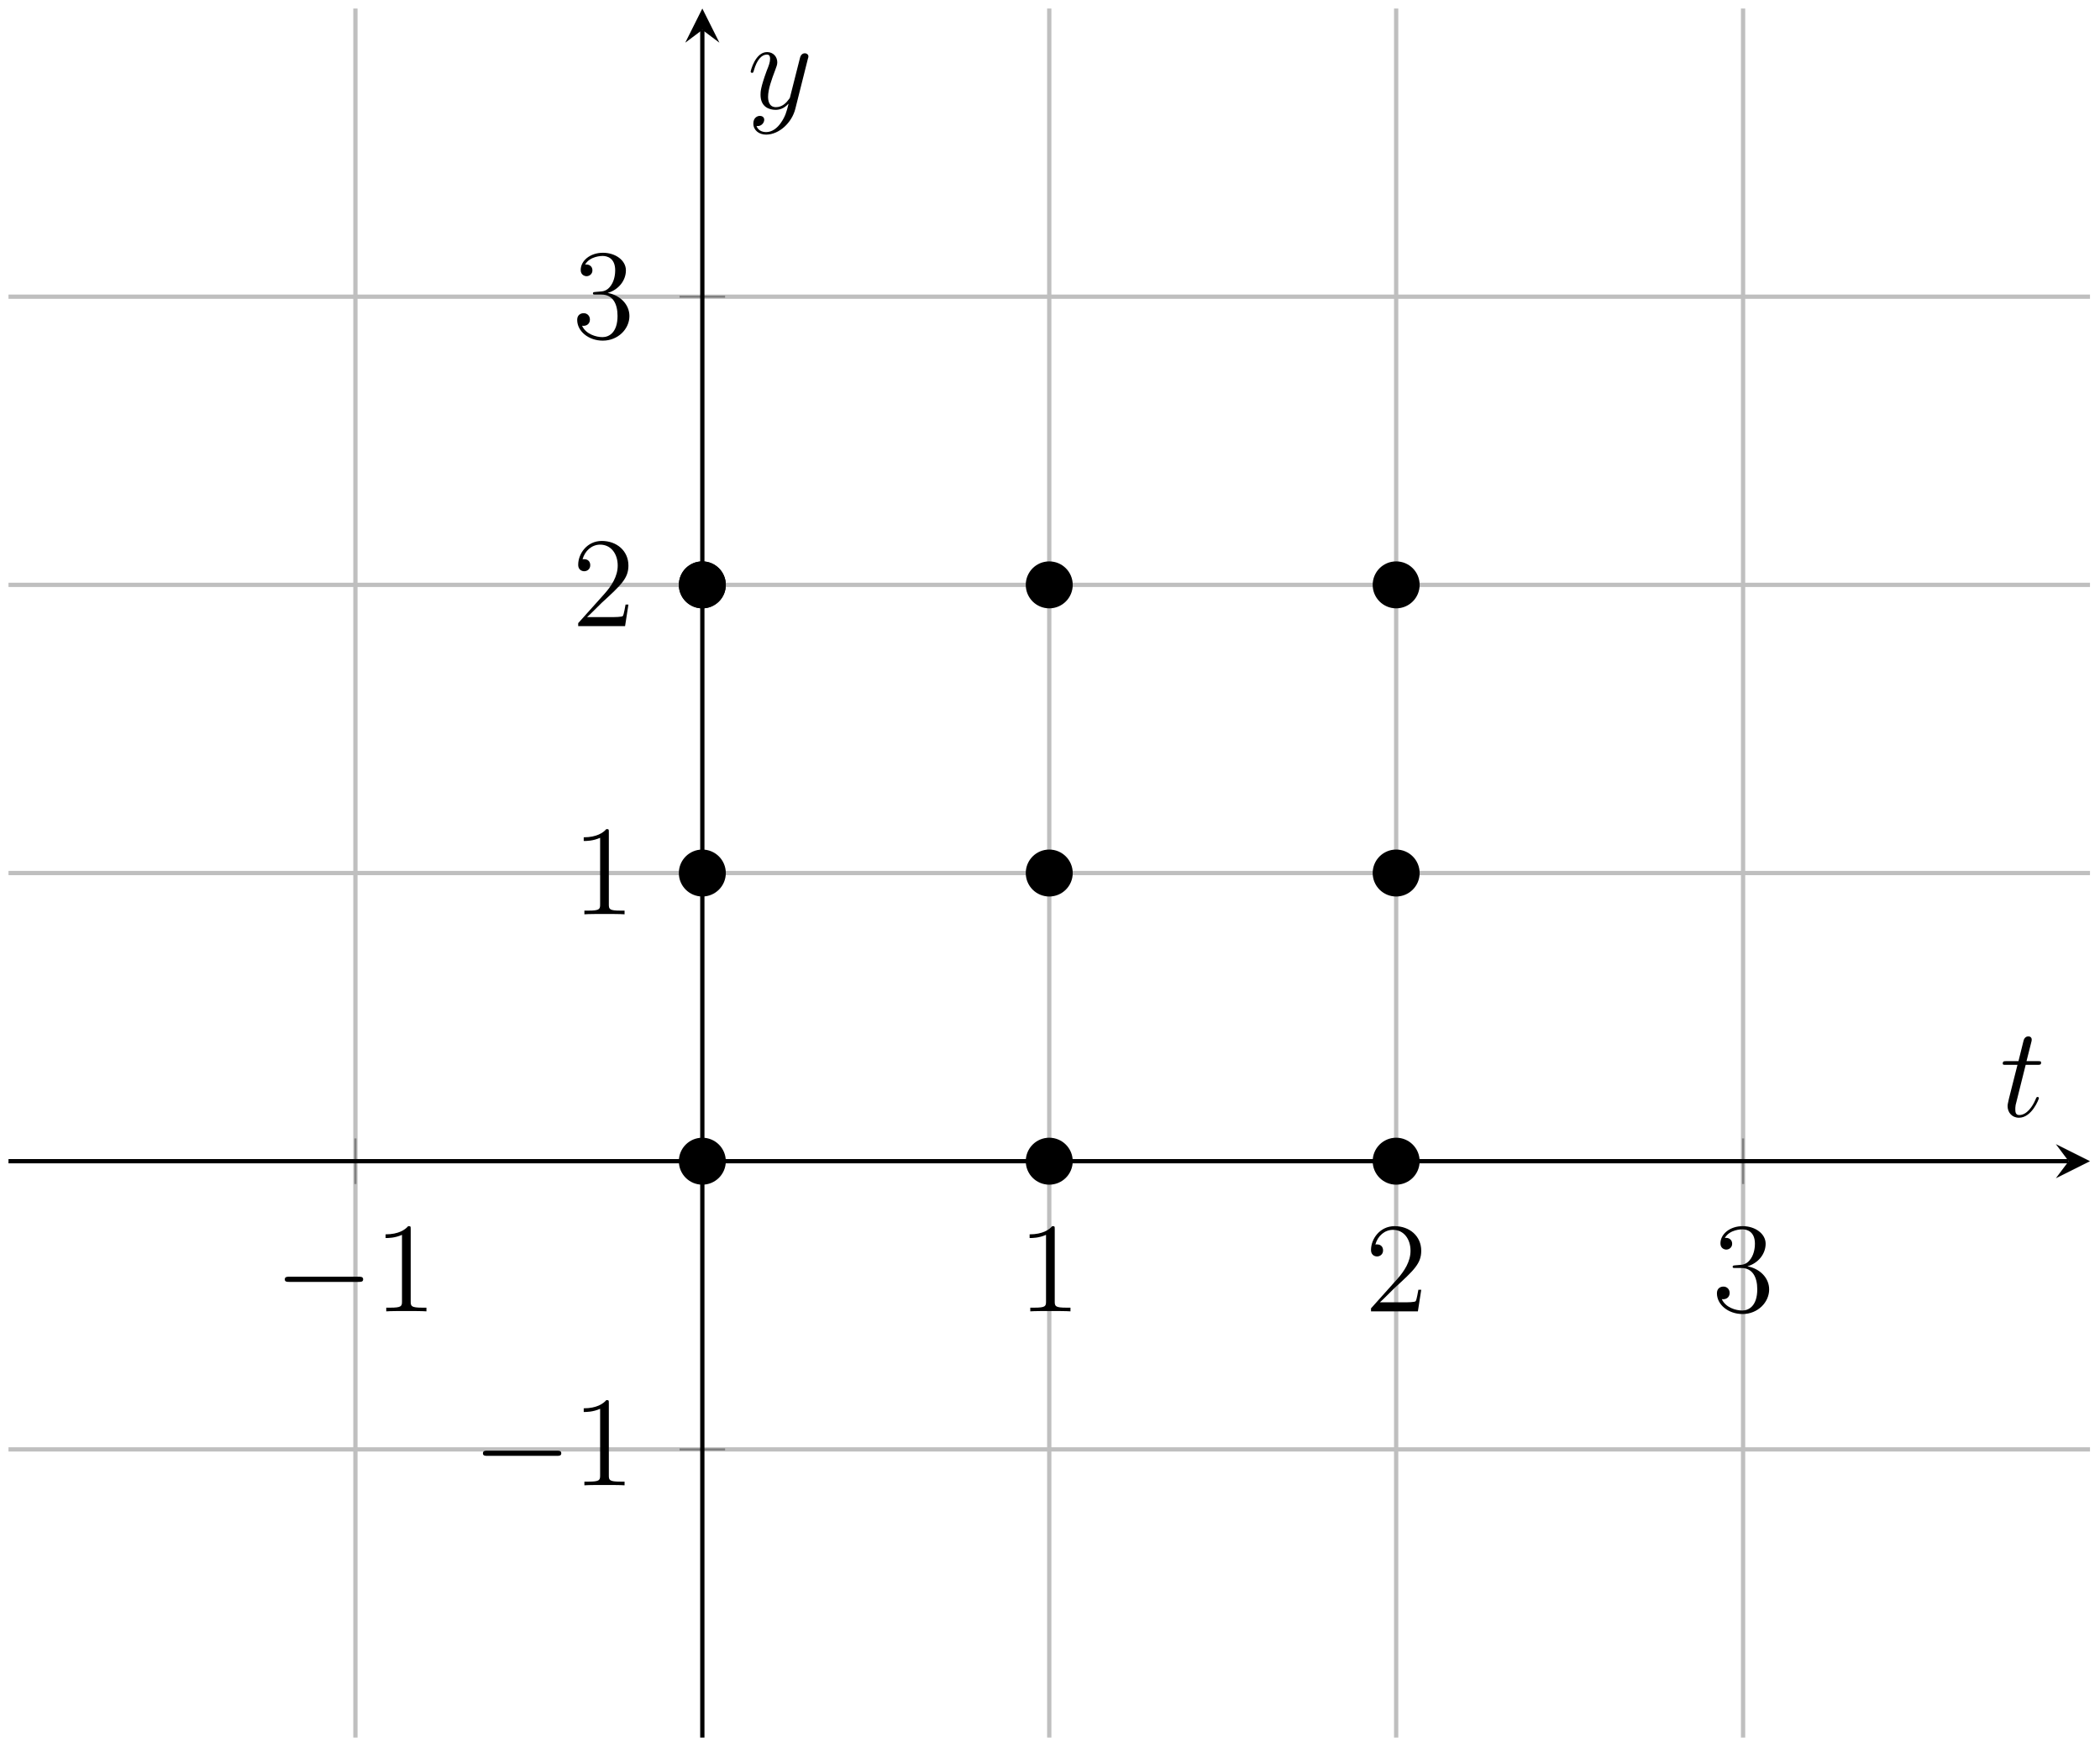
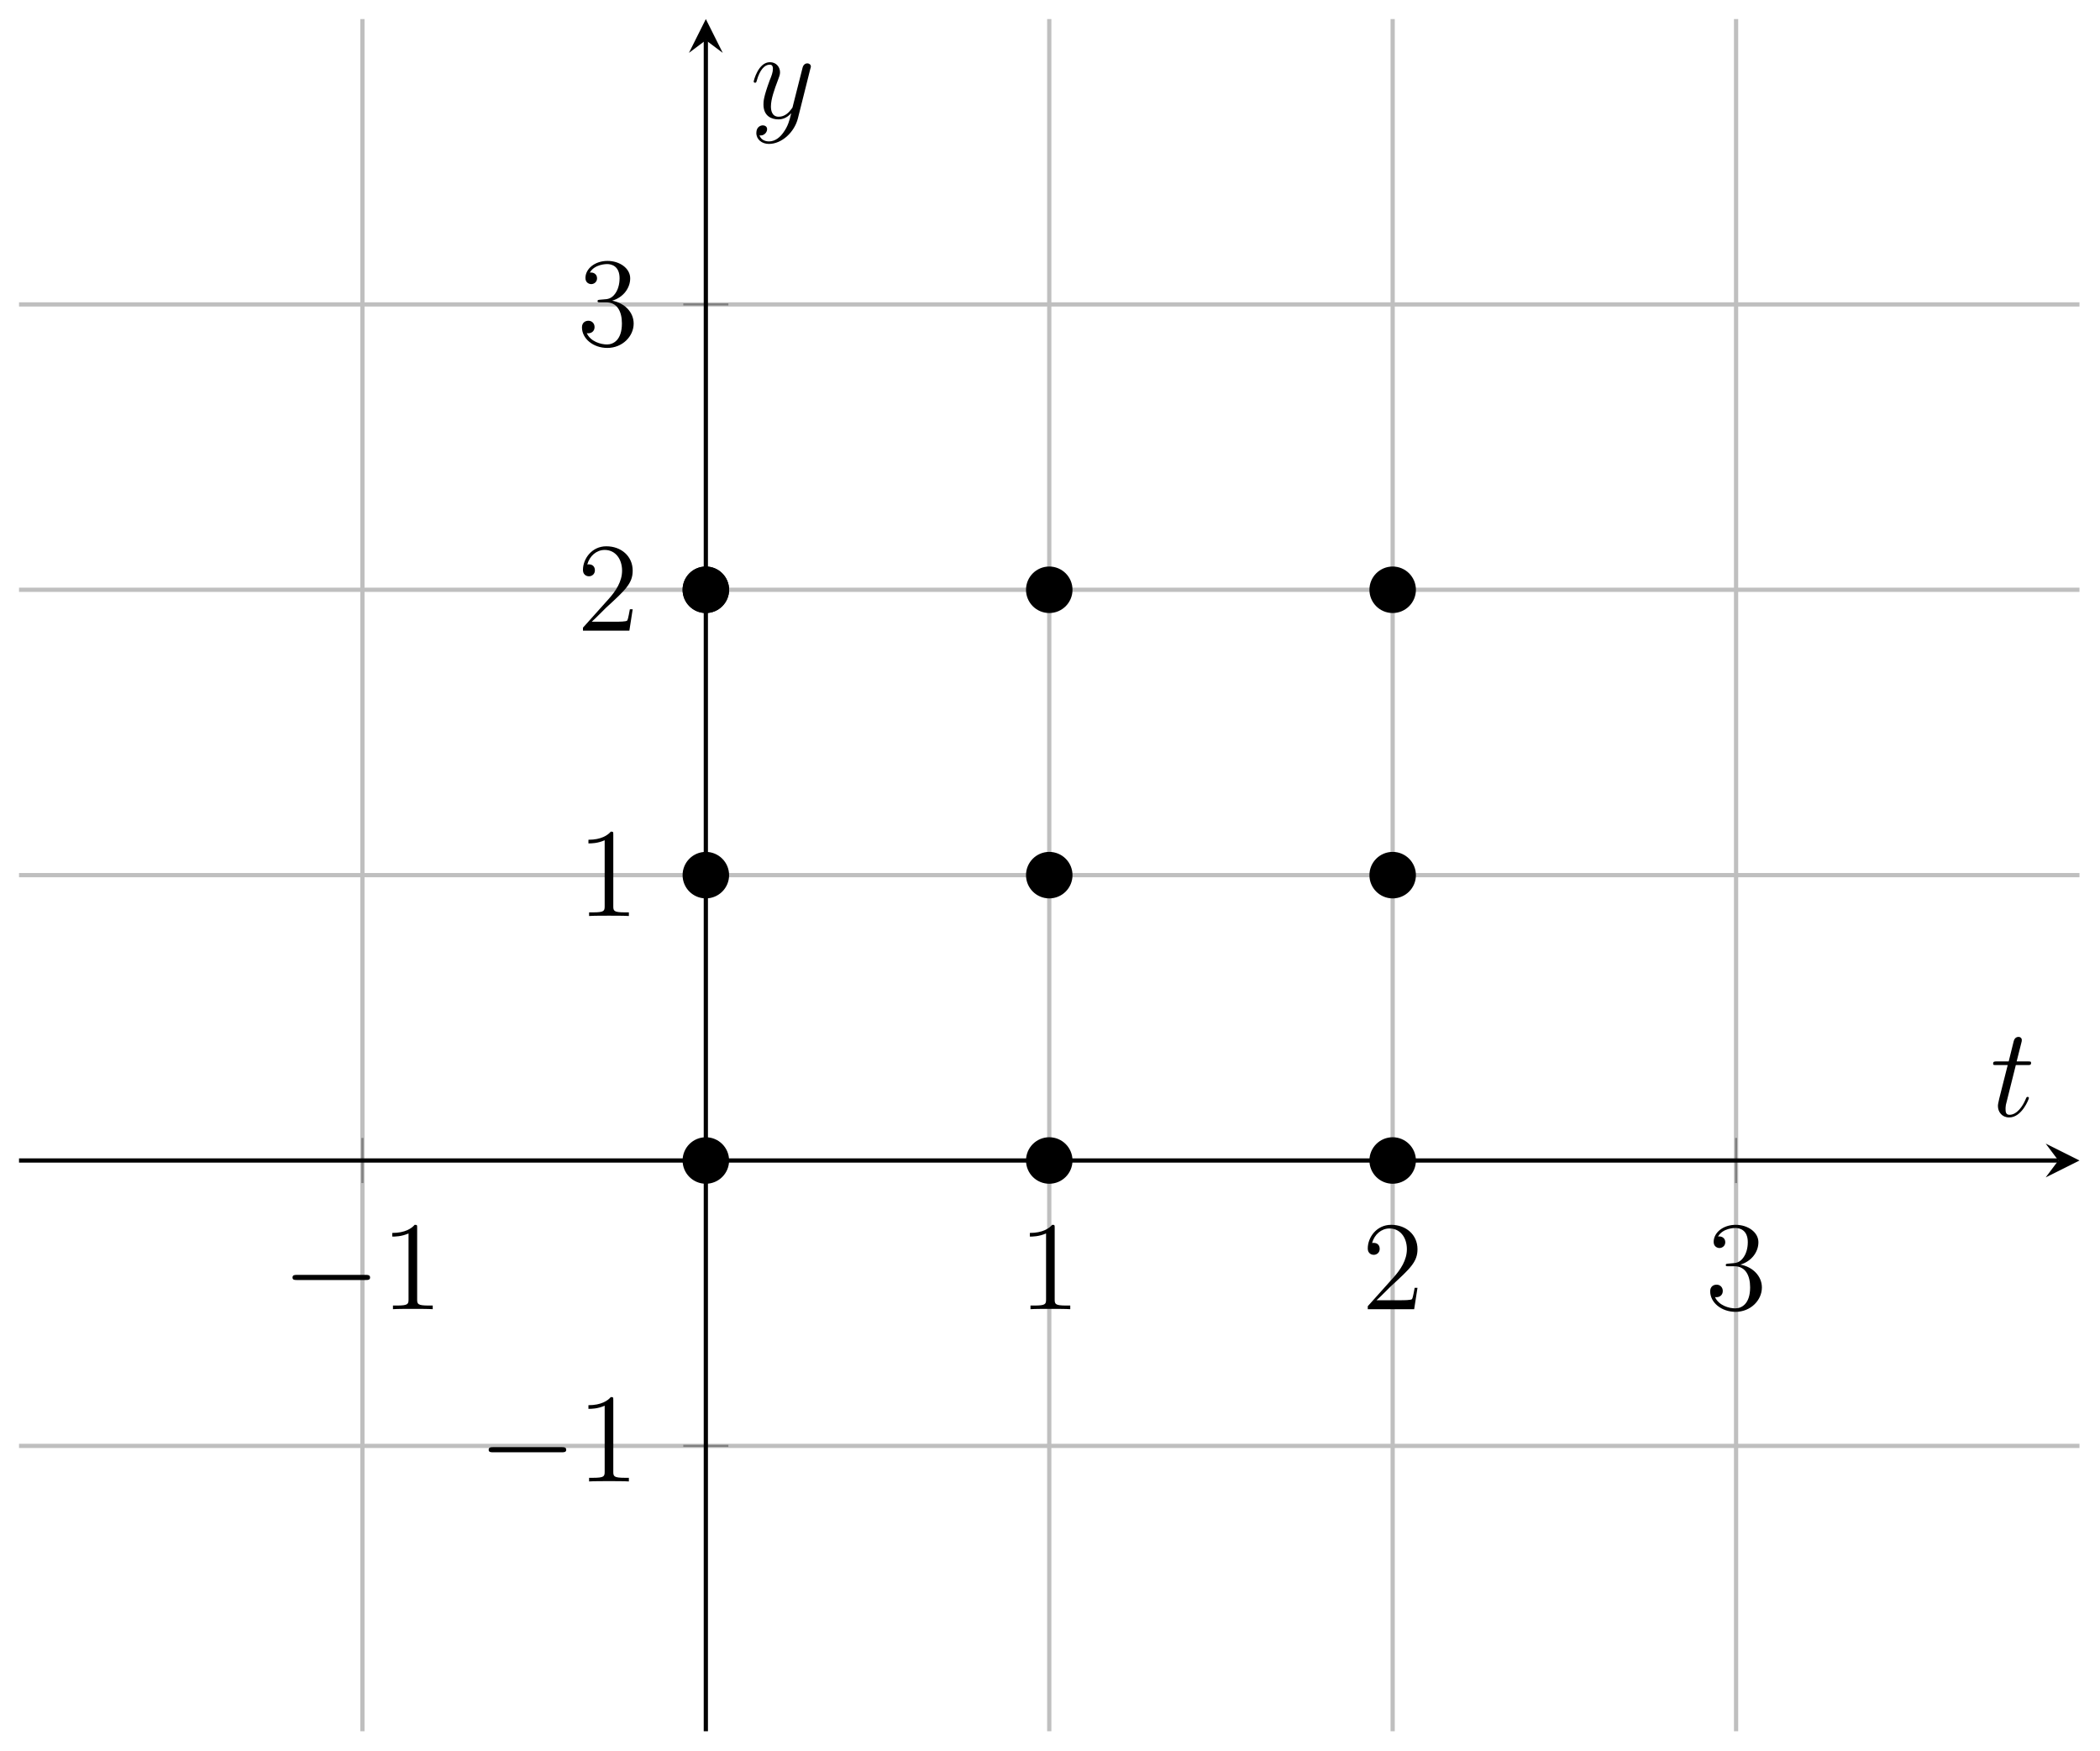
- <svg xmlns="http://www.w3.org/2000/svg" xmlns:xlink="http://www.w3.org/1999/xlink" width="196pt" height="163pt" viewBox="0 0 196 163" version="1.1">
+ <svg xmlns="http://www.w3.org/2000/svg" xmlns:xlink="http://www.w3.org/1999/xlink" width="198pt" height="165pt" viewBox="0 0 198 165" version="1.1">
  <defs>
    <g>
      <symbol overflow="visible" id="glyph0-0">
        <path style="stroke:none;" d="" />
      </symbol>
      <symbol overflow="visible" id="glyph0-1">
        <path style="stroke:none;" d="M 7.875 -2.75 C 8.078 -2.75 8.297 -2.75 8.297 -2.984 C 8.297 -3.234 8.078 -3.234 7.875 -3.234 L 1.406 -3.234 C 1.203 -3.234 0.984 -3.234 0.984 -2.984 C 0.984 -2.75 1.203 -2.75 1.406 -2.75 Z M 7.875 -2.75 " />
      </symbol>
      <symbol overflow="visible" id="glyph1-0">
        <path style="stroke:none;" d="" />
      </symbol>
      <symbol overflow="visible" id="glyph1-1">
        <path style="stroke:none;" d="M 3.438 -7.656 C 3.438 -7.938 3.438 -7.953 3.203 -7.953 C 2.922 -7.625 2.312 -7.188 1.094 -7.188 L 1.094 -6.844 C 1.359 -6.844 1.953 -6.844 2.625 -7.141 L 2.625 -0.922 C 2.625 -0.484 2.578 -0.344 1.531 -0.344 L 1.156 -0.344 L 1.156 0 C 1.484 -0.031 2.641 -0.031 3.031 -0.031 C 3.438 -0.031 4.578 -0.031 4.906 0 L 4.906 -0.344 L 4.531 -0.344 C 3.484 -0.344 3.438 -0.484 3.438 -0.922 Z M 3.438 -7.656 " />
      </symbol>
      <symbol overflow="visible" id="glyph1-2">
        <path style="stroke:none;" d="M 5.266 -2.016 L 5 -2.016 C 4.953 -1.812 4.859 -1.141 4.75 -0.953 C 4.656 -0.844 3.984 -0.844 3.625 -0.844 L 1.406 -0.844 C 1.734 -1.125 2.469 -1.891 2.766 -2.172 C 4.594 -3.844 5.266 -4.469 5.266 -5.656 C 5.266 -7.031 4.172 -7.953 2.781 -7.953 C 1.406 -7.953 0.578 -6.766 0.578 -5.734 C 0.578 -5.125 1.109 -5.125 1.141 -5.125 C 1.406 -5.125 1.703 -5.312 1.703 -5.688 C 1.703 -6.031 1.484 -6.25 1.141 -6.25 C 1.047 -6.25 1.016 -6.25 0.984 -6.234 C 1.203 -7.047 1.859 -7.609 2.625 -7.609 C 3.641 -7.609 4.266 -6.75 4.266 -5.656 C 4.266 -4.641 3.688 -3.75 3 -2.984 L 0.578 -0.281 L 0.578 0 L 4.953 0 Z M 5.266 -2.016 " />
      </symbol>
      <symbol overflow="visible" id="glyph1-3">
        <path style="stroke:none;" d="M 2.203 -4.297 C 2 -4.281 1.953 -4.266 1.953 -4.156 C 1.953 -4.047 2.016 -4.047 2.219 -4.047 L 2.766 -4.047 C 3.797 -4.047 4.25 -3.203 4.25 -2.062 C 4.25 -0.484 3.438 -0.078 2.844 -0.078 C 2.266 -0.078 1.297 -0.344 0.938 -1.141 C 1.328 -1.078 1.672 -1.297 1.672 -1.719 C 1.672 -2.062 1.422 -2.312 1.094 -2.312 C 0.797 -2.312 0.484 -2.141 0.484 -1.688 C 0.484 -0.625 1.547 0.25 2.875 0.25 C 4.297 0.25 5.359 -0.844 5.359 -2.047 C 5.359 -3.141 4.469 -4 3.328 -4.203 C 4.359 -4.5 5.031 -5.375 5.031 -6.312 C 5.031 -7.25 4.047 -7.953 2.891 -7.953 C 1.703 -7.953 0.812 -7.219 0.812 -6.344 C 0.812 -5.875 1.188 -5.766 1.359 -5.766 C 1.609 -5.766 1.906 -5.953 1.906 -6.312 C 1.906 -6.688 1.609 -6.859 1.344 -6.859 C 1.281 -6.859 1.25 -6.859 1.219 -6.844 C 1.672 -7.656 2.797 -7.656 2.859 -7.656 C 3.25 -7.656 4.031 -7.484 4.031 -6.312 C 4.031 -6.078 4 -5.422 3.641 -4.906 C 3.281 -4.375 2.875 -4.344 2.562 -4.328 Z M 2.203 -4.297 " />
      </symbol>
      <symbol overflow="visible" id="glyph2-0">
        <path style="stroke:none;" d="" />
      </symbol>
      <symbol overflow="visible" id="glyph2-1">
        <path style="stroke:none;" d="M 2.406 -4.812 L 3.5 -4.812 C 3.734 -4.812 3.844 -4.812 3.844 -5.016 C 3.844 -5.156 3.781 -5.156 3.531 -5.156 L 2.484 -5.156 L 2.922 -6.891 C 2.969 -7.062 2.969 -7.094 2.969 -7.172 C 2.969 -7.359 2.828 -7.469 2.672 -7.469 C 2.562 -7.469 2.297 -7.438 2.203 -7.047 L 1.734 -5.156 L 0.609 -5.156 C 0.375 -5.156 0.266 -5.156 0.266 -4.922 C 0.266 -4.812 0.344 -4.812 0.578 -4.812 L 1.641 -4.812 L 0.844 -1.656 C 0.75 -1.234 0.719 -1.109 0.719 -0.953 C 0.719 -0.391 1.109 0.125 1.781 0.125 C 2.984 0.125 3.641 -1.625 3.641 -1.703 C 3.641 -1.781 3.578 -1.812 3.516 -1.812 C 3.484 -1.812 3.438 -1.812 3.422 -1.766 C 3.406 -1.75 3.391 -1.75 3.312 -1.547 C 3.062 -0.953 2.516 -0.125 1.812 -0.125 C 1.453 -0.125 1.438 -0.422 1.438 -0.688 C 1.438 -0.688 1.438 -0.922 1.469 -1.062 Z M 2.406 -4.812 " />
      </symbol>
      <symbol overflow="visible" id="glyph2-2">
        <path style="stroke:none;" d="M 3.141 1.344 C 2.828 1.797 2.359 2.203 1.766 2.203 C 1.625 2.203 1.047 2.172 0.875 1.625 C 0.906 1.641 0.969 1.641 0.984 1.641 C 1.344 1.641 1.594 1.328 1.594 1.047 C 1.594 0.781 1.359 0.688 1.188 0.688 C 0.984 0.688 0.578 0.828 0.578 1.406 C 0.578 2.016 1.094 2.438 1.766 2.438 C 2.969 2.438 4.172 1.344 4.5 0.016 L 5.672 -4.656 C 5.688 -4.703 5.719 -4.781 5.719 -4.859 C 5.719 -5.031 5.562 -5.156 5.391 -5.156 C 5.281 -5.156 5.031 -5.109 4.938 -4.75 L 4.047 -1.234 C 4 -1.016 4 -0.984 3.891 -0.859 C 3.656 -0.531 3.266 -0.125 2.688 -0.125 C 2.016 -0.125 1.953 -0.781 1.953 -1.094 C 1.953 -1.781 2.281 -2.703 2.609 -3.562 C 2.734 -3.906 2.812 -4.078 2.812 -4.312 C 2.812 -4.812 2.453 -5.266 1.859 -5.266 C 0.766 -5.266 0.328 -3.531 0.328 -3.438 C 0.328 -3.391 0.375 -3.328 0.453 -3.328 C 0.562 -3.328 0.578 -3.375 0.625 -3.547 C 0.906 -4.547 1.359 -5.031 1.828 -5.031 C 1.938 -5.031 2.141 -5.031 2.141 -4.641 C 2.141 -4.328 2.016 -3.984 1.828 -3.531 C 1.25 -1.953 1.25 -1.562 1.25 -1.281 C 1.25 -0.141 2.062 0.125 2.656 0.125 C 3 0.125 3.438 0.016 3.844 -0.438 L 3.859 -0.422 C 3.688 0.281 3.562 0.75 3.141 1.344 Z M 3.141 1.344 " />
      </symbol>
    </g>
  </defs>
  <g id="surface1">
-     <path style="fill:none;stroke-width:0.399;stroke-linecap:butt;stroke-linejoin:miter;stroke:rgb(75%,75%,75%);stroke-opacity:1;stroke-miterlimit:10;" d="M 32.379 -0.001 L 32.379 161.39 M 97.136 -0.001 L 97.136 161.39 M 129.514 -0.001 L 129.514 161.39 M 161.892 -0.001 L 161.892 161.39 " transform="matrix(1.00002,0,0,-1.00002,0.792056,162.1899)" />
-     <path style="fill:none;stroke-width:0.399;stroke-linecap:butt;stroke-linejoin:miter;stroke:rgb(75%,75%,75%);stroke-opacity:1;stroke-miterlimit:10;" d="M 0.001 26.896 L 194.27 26.896 M 0.001 80.696 L 194.27 80.696 M 0.001 107.594 L 194.27 107.594 M 0.001 134.492 L 194.27 134.492 " transform="matrix(1.00002,0,0,-1.00002,0.792056,162.1899)" />
-     <path style="fill:none;stroke-width:0.199;stroke-linecap:butt;stroke-linejoin:miter;stroke:rgb(50%,50%,50%);stroke-opacity:1;stroke-miterlimit:10;" d="M 32.379 51.669 L 32.379 55.923 M 97.136 51.669 L 97.136 55.923 M 129.514 51.669 L 129.514 55.923 M 161.892 51.669 L 161.892 55.923 " transform="matrix(1.00002,0,0,-1.00002,0.792056,162.1899)" />
-     <path style="fill:none;stroke-width:0.199;stroke-linecap:butt;stroke-linejoin:miter;stroke:rgb(50%,50%,50%);stroke-opacity:1;stroke-miterlimit:10;" d="M 62.632 26.896 L 66.882 26.896 M 62.632 80.696 L 66.882 80.696 M 62.632 107.594 L 66.882 107.594 M 62.632 134.492 L 66.882 134.492 " transform="matrix(1.00002,0,0,-1.00002,0.792056,162.1899)" />
-     <path style="fill:none;stroke-width:0.399;stroke-linecap:butt;stroke-linejoin:miter;stroke:rgb(0%,0%,0%);stroke-opacity:1;stroke-miterlimit:10;" d="M 0.001 53.798 L 192.278 53.798 " transform="matrix(1.00002,0,0,-1.00002,0.792056,162.1899)" />
-     <path style=" stroke:none;fill-rule:nonzero;fill:rgb(0%,0%,0%);fill-opacity:1;" d="M 195.066 108.391 L 191.879 106.797 L 193.074 108.391 L 191.879 109.984 " />
-     <path style="fill:none;stroke-width:0.399;stroke-linecap:butt;stroke-linejoin:miter;stroke:rgb(0%,0%,0%);stroke-opacity:1;stroke-miterlimit:10;" d="M 64.757 -0.001 L 64.757 159.398 " transform="matrix(1.00002,0,0,-1.00002,0.792056,162.1899)" />
-     <path style=" stroke:none;fill-rule:nonzero;fill:rgb(0%,0%,0%);fill-opacity:1;" d="M 65.551 0.797 L 63.957 3.984 L 65.551 2.789 L 67.145 3.984 " />
+     <path style="fill:none;stroke-width:0.399;stroke-linecap:butt;stroke-linejoin:miter;stroke:rgb(75%,75%,75%);stroke-opacity:1;stroke-miterlimit:10;" d="M 32.379 -0.001 L 32.379 161.39 M 97.136 -0.001 L 97.136 161.39 M 129.514 -0.001 L 129.514 161.39 M 161.892 -0.001 L 161.892 161.39 " transform="matrix(1.00002,0,0,-1.00002,1.792056,163.1899)" />
+     <path style="fill:none;stroke-width:0.399;stroke-linecap:butt;stroke-linejoin:miter;stroke:rgb(75%,75%,75%);stroke-opacity:1;stroke-miterlimit:10;" d="M 0.001 26.896 L 194.27 26.896 M 0.001 80.696 L 194.27 80.696 M 0.001 107.594 L 194.27 107.594 M 0.001 134.492 L 194.27 134.492 " transform="matrix(1.00002,0,0,-1.00002,1.792056,163.1899)" />
+     <path style="fill:none;stroke-width:0.199;stroke-linecap:butt;stroke-linejoin:miter;stroke:rgb(50%,50%,50%);stroke-opacity:1;stroke-miterlimit:10;" d="M 32.379 51.669 L 32.379 55.923 M 97.136 51.669 L 97.136 55.923 M 129.514 51.669 L 129.514 55.923 M 161.892 51.669 L 161.892 55.923 " transform="matrix(1.00002,0,0,-1.00002,1.792056,163.1899)" />
+     <path style="fill:none;stroke-width:0.199;stroke-linecap:butt;stroke-linejoin:miter;stroke:rgb(50%,50%,50%);stroke-opacity:1;stroke-miterlimit:10;" d="M 62.632 26.896 L 66.882 26.896 M 62.632 80.696 L 66.882 80.696 M 62.632 107.594 L 66.882 107.594 M 62.632 134.492 L 66.882 134.492 " transform="matrix(1.00002,0,0,-1.00002,1.792056,163.1899)" />
+     <path style="fill:none;stroke-width:0.399;stroke-linecap:butt;stroke-linejoin:miter;stroke:rgb(0%,0%,0%);stroke-opacity:1;stroke-miterlimit:10;" d="M 0.001 53.798 L 192.278 53.798 " transform="matrix(1.00002,0,0,-1.00002,1.792056,163.1899)" />
+     <path style=" stroke:none;fill-rule:nonzero;fill:rgb(0%,0%,0%);fill-opacity:1;" d="M 196.066 109.391 L 192.879 107.797 L 194.074 109.391 L 192.879 110.984 " />
+     <path style="fill:none;stroke-width:0.399;stroke-linecap:butt;stroke-linejoin:miter;stroke:rgb(0%,0%,0%);stroke-opacity:1;stroke-miterlimit:10;" d="M 64.757 -0.001 L 64.757 159.398 " transform="matrix(1.00002,0,0,-1.00002,1.792056,163.1899)" />
+     <path style=" stroke:none;fill-rule:nonzero;fill:rgb(0%,0%,0%);fill-opacity:1;" d="M 66.551 1.797 L 64.957 4.984 L 66.551 3.789 L 68.145 4.984 " />
    <g style="fill:rgb(0%,0%,0%);fill-opacity:1;">
-       <use xlink:href="#glyph0-1" x="25.596" y="122.407" />
+       <use xlink:href="#glyph0-1" x="26.596" y="123.407" />
    </g>
    <g style="fill:rgb(0%,0%,0%);fill-opacity:1;">
-       <use xlink:href="#glyph1-1" x="34.894" y="122.407" />
+       <use xlink:href="#glyph1-1" x="35.894" y="123.407" />
    </g>
    <g style="fill:rgb(0%,0%,0%);fill-opacity:1;">
-       <use xlink:href="#glyph1-1" x="95.004" y="122.407" />
+       <use xlink:href="#glyph1-1" x="96.004" y="123.407" />
    </g>
    <g style="fill:rgb(0%,0%,0%);fill-opacity:1;">
-       <use xlink:href="#glyph1-2" x="127.383" y="122.407" />
+       <use xlink:href="#glyph1-2" x="128.383" y="123.407" />
    </g>
    <g style="fill:rgb(0%,0%,0%);fill-opacity:1;">
-       <use xlink:href="#glyph1-3" x="159.762" y="122.407" />
+       <use xlink:href="#glyph1-3" x="160.762" y="123.407" />
    </g>
    <g style="fill:rgb(0%,0%,0%);fill-opacity:1;">
-       <use xlink:href="#glyph0-1" x="44.089" y="138.645" />
+       <use xlink:href="#glyph0-1" x="45.089" y="139.645" />
    </g>
    <g style="fill:rgb(0%,0%,0%);fill-opacity:1;">
-       <use xlink:href="#glyph1-1" x="53.387" y="138.645" />
+       <use xlink:href="#glyph1-1" x="54.387" y="139.645" />
    </g>
    <g style="fill:rgb(0%,0%,0%);fill-opacity:1;">
-       <use xlink:href="#glyph1-1" x="53.387" y="85.345" />
+       <use xlink:href="#glyph1-1" x="54.387" y="86.345" />
    </g>
    <g style="fill:rgb(0%,0%,0%);fill-opacity:1;">
-       <use xlink:href="#glyph1-2" x="53.387" y="58.447" />
+       <use xlink:href="#glyph1-2" x="54.387" y="59.447" />
    </g>
    <g style="fill:rgb(0%,0%,0%);fill-opacity:1;">
-       <use xlink:href="#glyph1-3" x="53.387" y="31.547" />
+       <use xlink:href="#glyph1-3" x="54.387" y="32.547" />
    </g>
-     <path style="fill-rule:nonzero;fill:rgb(0%,0%,0%);fill-opacity:1;stroke-width:0.399;stroke-linecap:butt;stroke-linejoin:miter;stroke:rgb(0%,0%,0%);stroke-opacity:1;stroke-miterlimit:10;" d="M 99.128 80.696 C 99.128 81.794 98.237 82.688 97.136 82.688 C 96.034 82.688 95.144 81.794 95.144 80.696 C 95.144 79.595 96.034 78.704 97.136 78.704 C 98.237 78.704 99.128 79.595 99.128 80.696 Z M 99.128 80.696 " transform="matrix(1.00002,0,0,-1.00002,0.792056,162.1899)" />
-     <path style="fill-rule:nonzero;fill:rgb(0%,0%,0%);fill-opacity:1;stroke-width:0.399;stroke-linecap:butt;stroke-linejoin:miter;stroke:rgb(0%,0%,0%);stroke-opacity:1;stroke-miterlimit:10;" d="M 66.75 107.594 C 66.75 108.696 65.859 109.586 64.757 109.586 C 63.656 109.586 62.765 108.696 62.765 107.594 C 62.765 106.493 63.656 105.602 64.757 105.602 C 65.859 105.602 66.75 106.493 66.75 107.594 Z M 66.75 107.594 " transform="matrix(1.00002,0,0,-1.00002,0.792056,162.1899)" />
-     <path style="fill-rule:nonzero;fill:rgb(0%,0%,0%);fill-opacity:1;stroke-width:0.399;stroke-linecap:butt;stroke-linejoin:miter;stroke:rgb(0%,0%,0%);stroke-opacity:1;stroke-miterlimit:10;" d="M 131.506 107.594 C 131.506 108.696 130.615 109.586 129.514 109.586 C 128.412 109.586 127.522 108.696 127.522 107.594 C 127.522 106.493 128.412 105.602 129.514 105.602 C 130.615 105.602 131.506 106.493 131.506 107.594 Z M 131.506 107.594 " transform="matrix(1.00002,0,0,-1.00002,0.792056,162.1899)" />
-     <path style="fill-rule:nonzero;fill:rgb(0%,0%,0%);fill-opacity:1;stroke-width:0.399;stroke-linecap:butt;stroke-linejoin:miter;stroke:rgb(0%,0%,0%);stroke-opacity:1;stroke-miterlimit:10;" d="M 131.506 80.696 C 131.506 81.794 130.615 82.688 129.514 82.688 C 128.412 82.688 127.522 81.794 127.522 80.696 C 127.522 79.595 128.412 78.704 129.514 78.704 C 130.615 78.704 131.506 79.595 131.506 80.696 Z M 131.506 80.696 " transform="matrix(1.00002,0,0,-1.00002,0.792056,162.1899)" />
-     <path style="fill-rule:nonzero;fill:rgb(0%,0%,0%);fill-opacity:1;stroke-width:0.399;stroke-linecap:butt;stroke-linejoin:miter;stroke:rgb(0%,0%,0%);stroke-opacity:1;stroke-miterlimit:10;" d="M 66.75 53.798 C 66.75 54.896 65.859 55.79 64.757 55.79 C 63.656 55.79 62.765 54.896 62.765 53.798 C 62.765 52.697 63.656 51.806 64.757 51.806 C 65.859 51.806 66.75 52.697 66.75 53.798 Z M 66.75 53.798 " transform="matrix(1.00002,0,0,-1.00002,0.792056,162.1899)" />
-     <path style="fill-rule:nonzero;fill:rgb(0%,0%,0%);fill-opacity:1;stroke-width:0.399;stroke-linecap:butt;stroke-linejoin:miter;stroke:rgb(0%,0%,0%);stroke-opacity:1;stroke-miterlimit:10;" d="M 66.75 80.696 C 66.75 81.794 65.859 82.688 64.757 82.688 C 63.656 82.688 62.765 81.794 62.765 80.696 C 62.765 79.595 63.656 78.704 64.757 78.704 C 65.859 78.704 66.75 79.595 66.75 80.696 Z M 66.75 80.696 " transform="matrix(1.00002,0,0,-1.00002,0.792056,162.1899)" />
-     <path style="fill-rule:nonzero;fill:rgb(0%,0%,0%);fill-opacity:1;stroke-width:0.399;stroke-linecap:butt;stroke-linejoin:miter;stroke:rgb(0%,0%,0%);stroke-opacity:1;stroke-miterlimit:10;" d="M 66.75 107.594 C 66.75 108.696 65.859 109.586 64.757 109.586 C 63.656 109.586 62.765 108.696 62.765 107.594 C 62.765 106.493 63.656 105.602 64.757 105.602 C 65.859 105.602 66.75 106.493 66.75 107.594 Z M 66.75 107.594 " transform="matrix(1.00002,0,0,-1.00002,0.792056,162.1899)" />
-     <path style="fill-rule:nonzero;fill:rgb(0%,0%,0%);fill-opacity:1;stroke-width:0.399;stroke-linecap:butt;stroke-linejoin:miter;stroke:rgb(0%,0%,0%);stroke-opacity:1;stroke-miterlimit:10;" d="M 99.128 107.594 C 99.128 108.696 98.237 109.586 97.136 109.586 C 96.034 109.586 95.144 108.696 95.144 107.594 C 95.144 106.493 96.034 105.602 97.136 105.602 C 98.237 105.602 99.128 106.493 99.128 107.594 Z M 99.128 107.594 " transform="matrix(1.00002,0,0,-1.00002,0.792056,162.1899)" />
-     <path style="fill-rule:nonzero;fill:rgb(0%,0%,0%);fill-opacity:1;stroke-width:0.399;stroke-linecap:butt;stroke-linejoin:miter;stroke:rgb(0%,0%,0%);stroke-opacity:1;stroke-miterlimit:10;" d="M 99.128 53.798 C 99.128 54.896 98.237 55.79 97.136 55.79 C 96.034 55.79 95.144 54.896 95.144 53.798 C 95.144 52.697 96.034 51.806 97.136 51.806 C 98.237 51.806 99.128 52.697 99.128 53.798 Z M 99.128 53.798 " transform="matrix(1.00002,0,0,-1.00002,0.792056,162.1899)" />
-     <path style="fill-rule:nonzero;fill:rgb(0%,0%,0%);fill-opacity:1;stroke-width:0.399;stroke-linecap:butt;stroke-linejoin:miter;stroke:rgb(0%,0%,0%);stroke-opacity:1;stroke-miterlimit:10;" d="M 131.506 53.798 C 131.506 54.896 130.615 55.79 129.514 55.79 C 128.412 55.79 127.522 54.896 127.522 53.798 C 127.522 52.697 128.412 51.806 129.514 51.806 C 130.615 51.806 131.506 52.697 131.506 53.798 Z M 131.506 53.798 " transform="matrix(1.00002,0,0,-1.00002,0.792056,162.1899)" />
+     <path style="fill-rule:nonzero;fill:rgb(0%,0%,0%);fill-opacity:1;stroke-width:0.399;stroke-linecap:butt;stroke-linejoin:miter;stroke:rgb(0%,0%,0%);stroke-opacity:1;stroke-miterlimit:10;" d="M 99.128 80.696 C 99.128 81.794 98.237 82.688 97.136 82.688 C 96.034 82.688 95.144 81.794 95.144 80.696 C 95.144 79.595 96.034 78.704 97.136 78.704 C 98.237 78.704 99.128 79.595 99.128 80.696 Z M 99.128 80.696 " transform="matrix(1.00002,0,0,-1.00002,1.792056,163.1899)" />
+     <path style="fill-rule:nonzero;fill:rgb(0%,0%,0%);fill-opacity:1;stroke-width:0.399;stroke-linecap:butt;stroke-linejoin:miter;stroke:rgb(0%,0%,0%);stroke-opacity:1;stroke-miterlimit:10;" d="M 66.75 107.594 C 66.75 108.696 65.859 109.586 64.757 109.586 C 63.656 109.586 62.765 108.696 62.765 107.594 C 62.765 106.493 63.656 105.602 64.757 105.602 C 65.859 105.602 66.75 106.493 66.75 107.594 Z M 66.75 107.594 " transform="matrix(1.00002,0,0,-1.00002,1.792056,163.1899)" />
+     <path style="fill-rule:nonzero;fill:rgb(0%,0%,0%);fill-opacity:1;stroke-width:0.399;stroke-linecap:butt;stroke-linejoin:miter;stroke:rgb(0%,0%,0%);stroke-opacity:1;stroke-miterlimit:10;" d="M 131.506 107.594 C 131.506 108.696 130.615 109.586 129.514 109.586 C 128.412 109.586 127.522 108.696 127.522 107.594 C 127.522 106.493 128.412 105.602 129.514 105.602 C 130.615 105.602 131.506 106.493 131.506 107.594 Z M 131.506 107.594 " transform="matrix(1.00002,0,0,-1.00002,1.792056,163.1899)" />
+     <path style="fill-rule:nonzero;fill:rgb(0%,0%,0%);fill-opacity:1;stroke-width:0.399;stroke-linecap:butt;stroke-linejoin:miter;stroke:rgb(0%,0%,0%);stroke-opacity:1;stroke-miterlimit:10;" d="M 131.506 80.696 C 131.506 81.794 130.615 82.688 129.514 82.688 C 128.412 82.688 127.522 81.794 127.522 80.696 C 127.522 79.595 128.412 78.704 129.514 78.704 C 130.615 78.704 131.506 79.595 131.506 80.696 Z M 131.506 80.696 " transform="matrix(1.00002,0,0,-1.00002,1.792056,163.1899)" />
+     <path style="fill-rule:nonzero;fill:rgb(0%,0%,0%);fill-opacity:1;stroke-width:0.399;stroke-linecap:butt;stroke-linejoin:miter;stroke:rgb(0%,0%,0%);stroke-opacity:1;stroke-miterlimit:10;" d="M 66.75 53.798 C 66.75 54.896 65.859 55.79 64.757 55.79 C 63.656 55.79 62.765 54.896 62.765 53.798 C 62.765 52.697 63.656 51.806 64.757 51.806 C 65.859 51.806 66.75 52.697 66.75 53.798 Z M 66.75 53.798 " transform="matrix(1.00002,0,0,-1.00002,1.792056,163.1899)" />
+     <path style="fill-rule:nonzero;fill:rgb(0%,0%,0%);fill-opacity:1;stroke-width:0.399;stroke-linecap:butt;stroke-linejoin:miter;stroke:rgb(0%,0%,0%);stroke-opacity:1;stroke-miterlimit:10;" d="M 66.75 80.696 C 66.75 81.794 65.859 82.688 64.757 82.688 C 63.656 82.688 62.765 81.794 62.765 80.696 C 62.765 79.595 63.656 78.704 64.757 78.704 C 65.859 78.704 66.75 79.595 66.75 80.696 Z M 66.75 80.696 " transform="matrix(1.00002,0,0,-1.00002,1.792056,163.1899)" />
+     <path style="fill-rule:nonzero;fill:rgb(0%,0%,0%);fill-opacity:1;stroke-width:0.399;stroke-linecap:butt;stroke-linejoin:miter;stroke:rgb(0%,0%,0%);stroke-opacity:1;stroke-miterlimit:10;" d="M 66.75 107.594 C 66.75 108.696 65.859 109.586 64.757 109.586 C 63.656 109.586 62.765 108.696 62.765 107.594 C 62.765 106.493 63.656 105.602 64.757 105.602 C 65.859 105.602 66.75 106.493 66.75 107.594 Z M 66.75 107.594 " transform="matrix(1.00002,0,0,-1.00002,1.792056,163.1899)" />
+     <path style="fill-rule:nonzero;fill:rgb(0%,0%,0%);fill-opacity:1;stroke-width:0.399;stroke-linecap:butt;stroke-linejoin:miter;stroke:rgb(0%,0%,0%);stroke-opacity:1;stroke-miterlimit:10;" d="M 99.128 107.594 C 99.128 108.696 98.237 109.586 97.136 109.586 C 96.034 109.586 95.144 108.696 95.144 107.594 C 95.144 106.493 96.034 105.602 97.136 105.602 C 98.237 105.602 99.128 106.493 99.128 107.594 Z M 99.128 107.594 " transform="matrix(1.00002,0,0,-1.00002,1.792056,163.1899)" />
+     <path style="fill-rule:nonzero;fill:rgb(0%,0%,0%);fill-opacity:1;stroke-width:0.399;stroke-linecap:butt;stroke-linejoin:miter;stroke:rgb(0%,0%,0%);stroke-opacity:1;stroke-miterlimit:10;" d="M 99.128 53.798 C 99.128 54.896 98.237 55.79 97.136 55.79 C 96.034 55.79 95.144 54.896 95.144 53.798 C 95.144 52.697 96.034 51.806 97.136 51.806 C 98.237 51.806 99.128 52.697 99.128 53.798 Z M 99.128 53.798 " transform="matrix(1.00002,0,0,-1.00002,1.792056,163.1899)" />
+     <path style="fill-rule:nonzero;fill:rgb(0%,0%,0%);fill-opacity:1;stroke-width:0.399;stroke-linecap:butt;stroke-linejoin:miter;stroke:rgb(0%,0%,0%);stroke-opacity:1;stroke-miterlimit:10;" d="M 131.506 53.798 C 131.506 54.896 130.615 55.79 129.514 55.79 C 128.412 55.79 127.522 54.896 127.522 53.798 C 127.522 52.697 128.412 51.806 129.514 51.806 C 130.615 51.806 131.506 52.697 131.506 53.798 Z M 131.506 53.798 " transform="matrix(1.00002,0,0,-1.00002,1.792056,163.1899)" />
    <g style="fill:rgb(0%,0%,0%);fill-opacity:1;">
-       <use xlink:href="#glyph2-1" x="186.657" y="104.208" />
+       <use xlink:href="#glyph2-1" x="187.657" y="105.208" />
    </g>
    <g style="fill:rgb(0%,0%,0%);fill-opacity:1;">
-       <use xlink:href="#glyph2-2" x="69.734" y="10.128" />
+       <use xlink:href="#glyph2-2" x="70.734" y="11.128" />
    </g>
  </g>
</svg>
